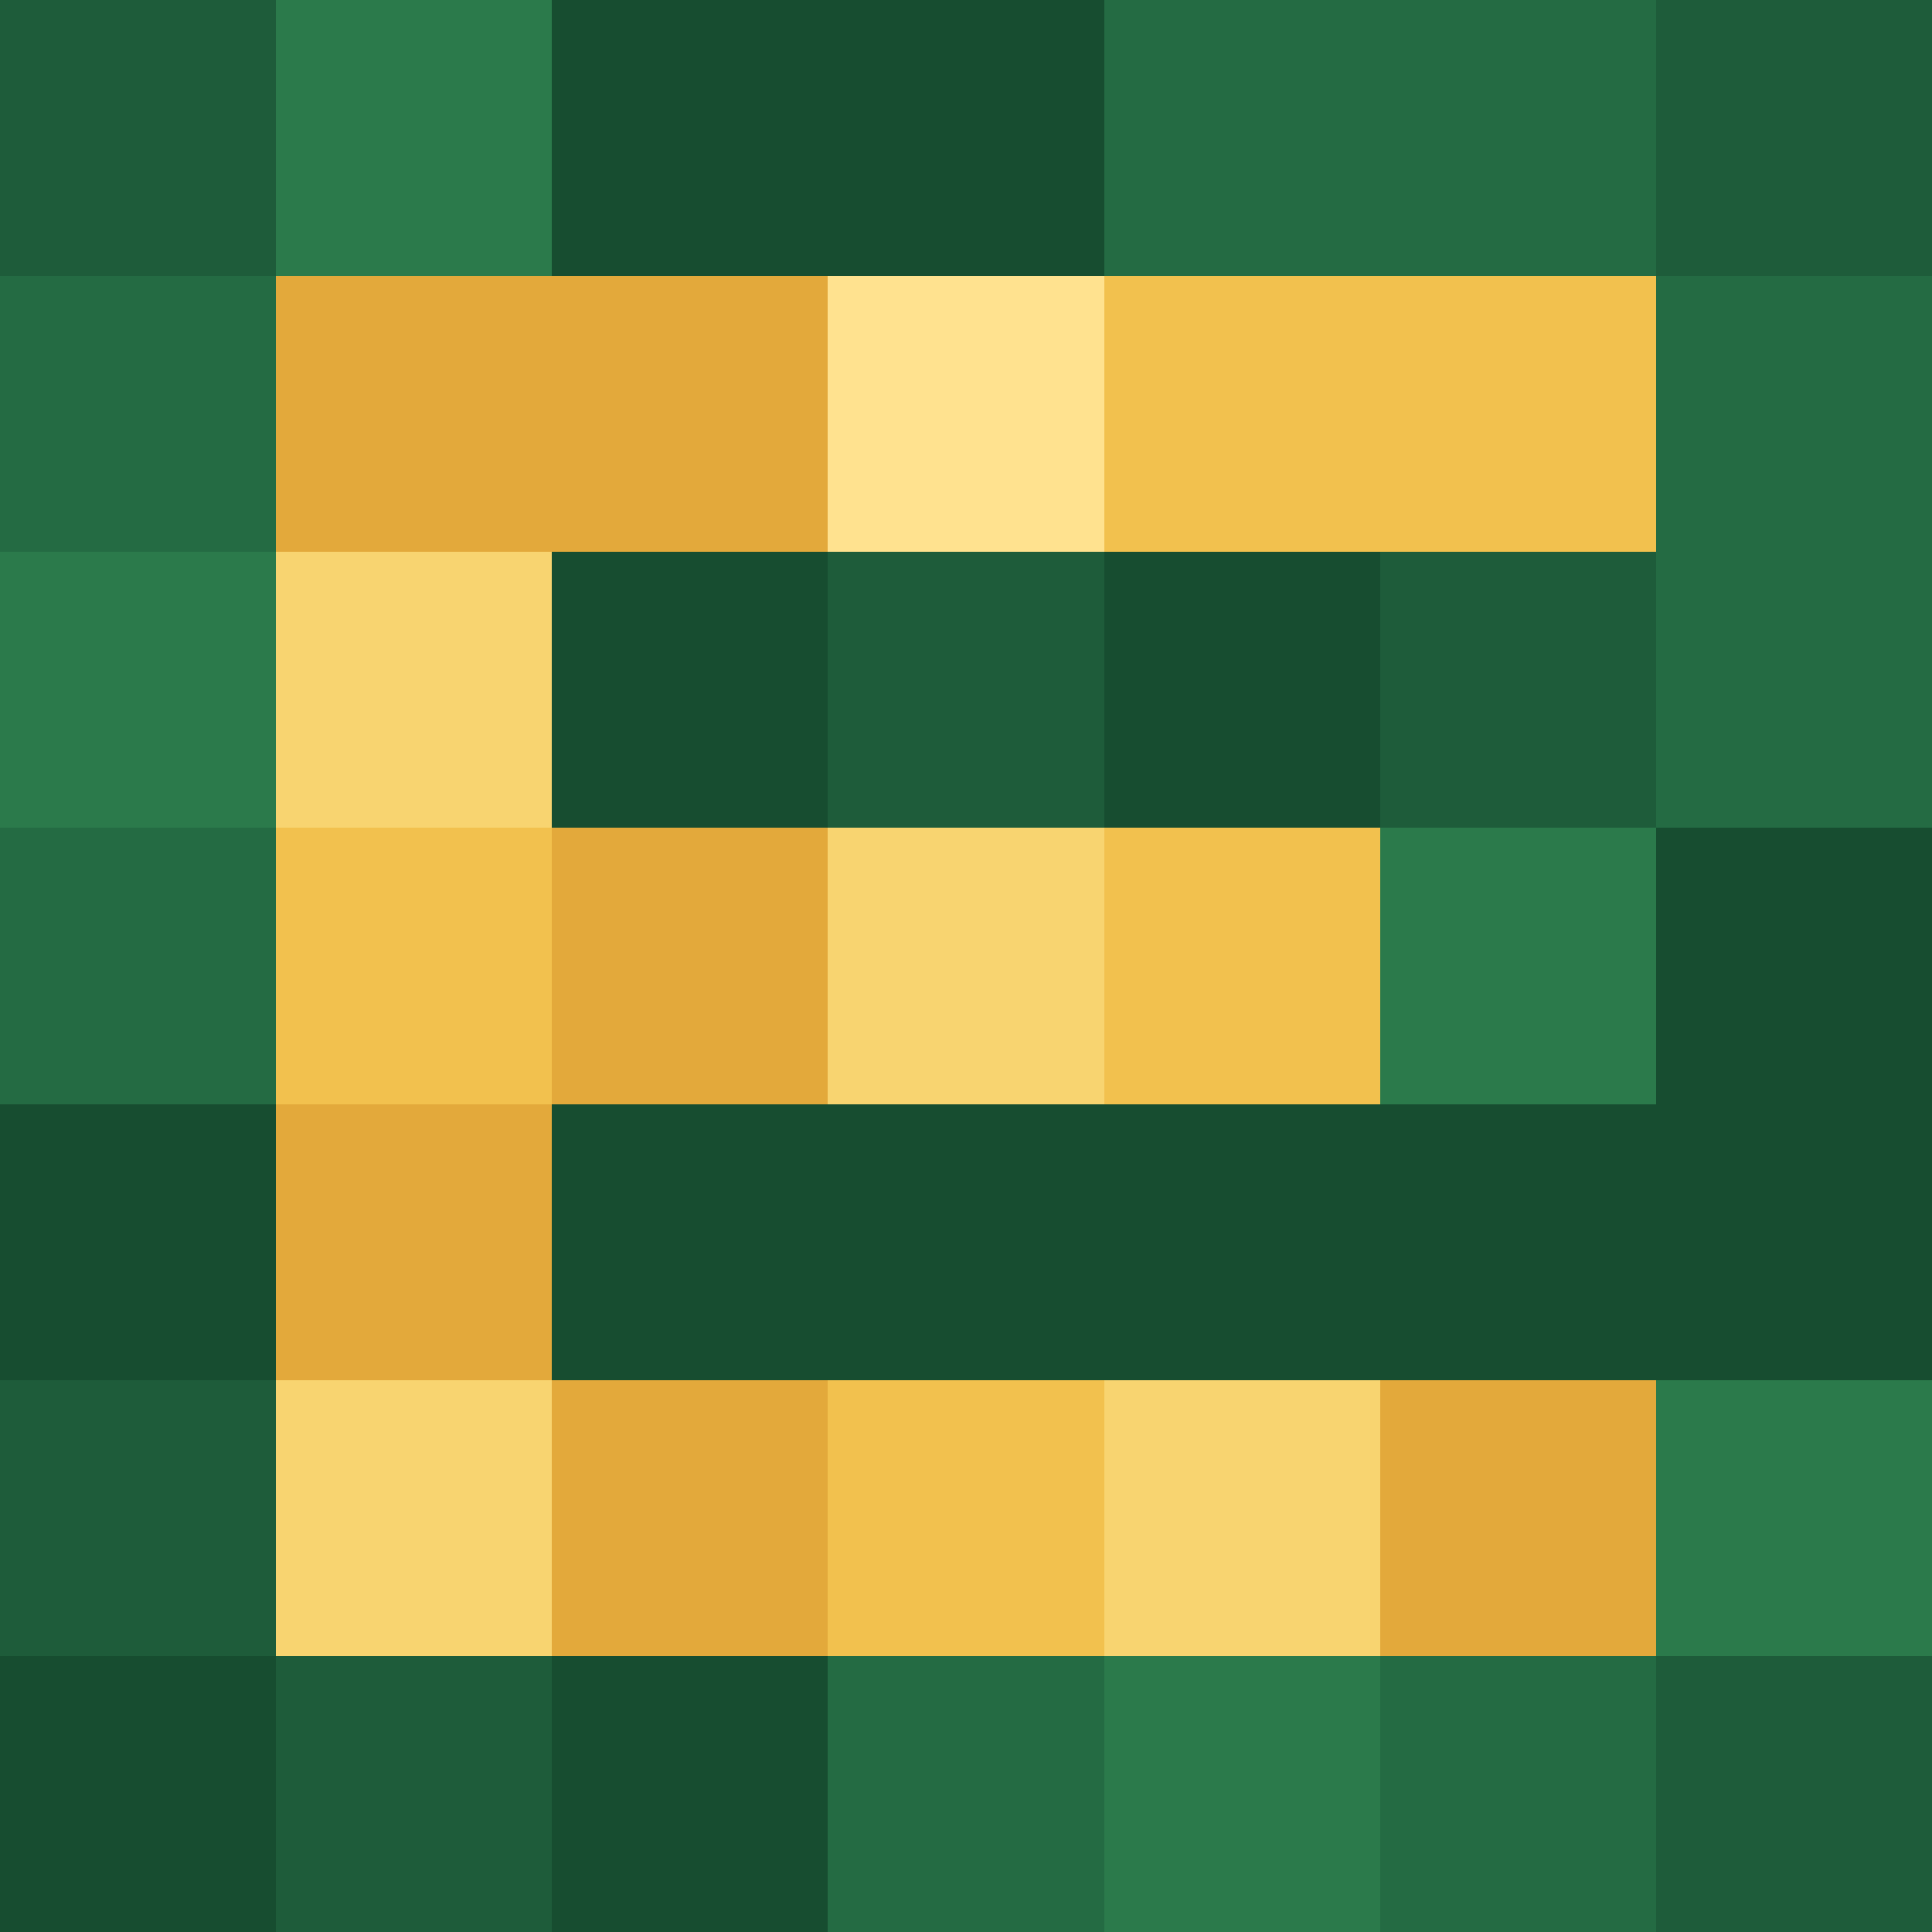
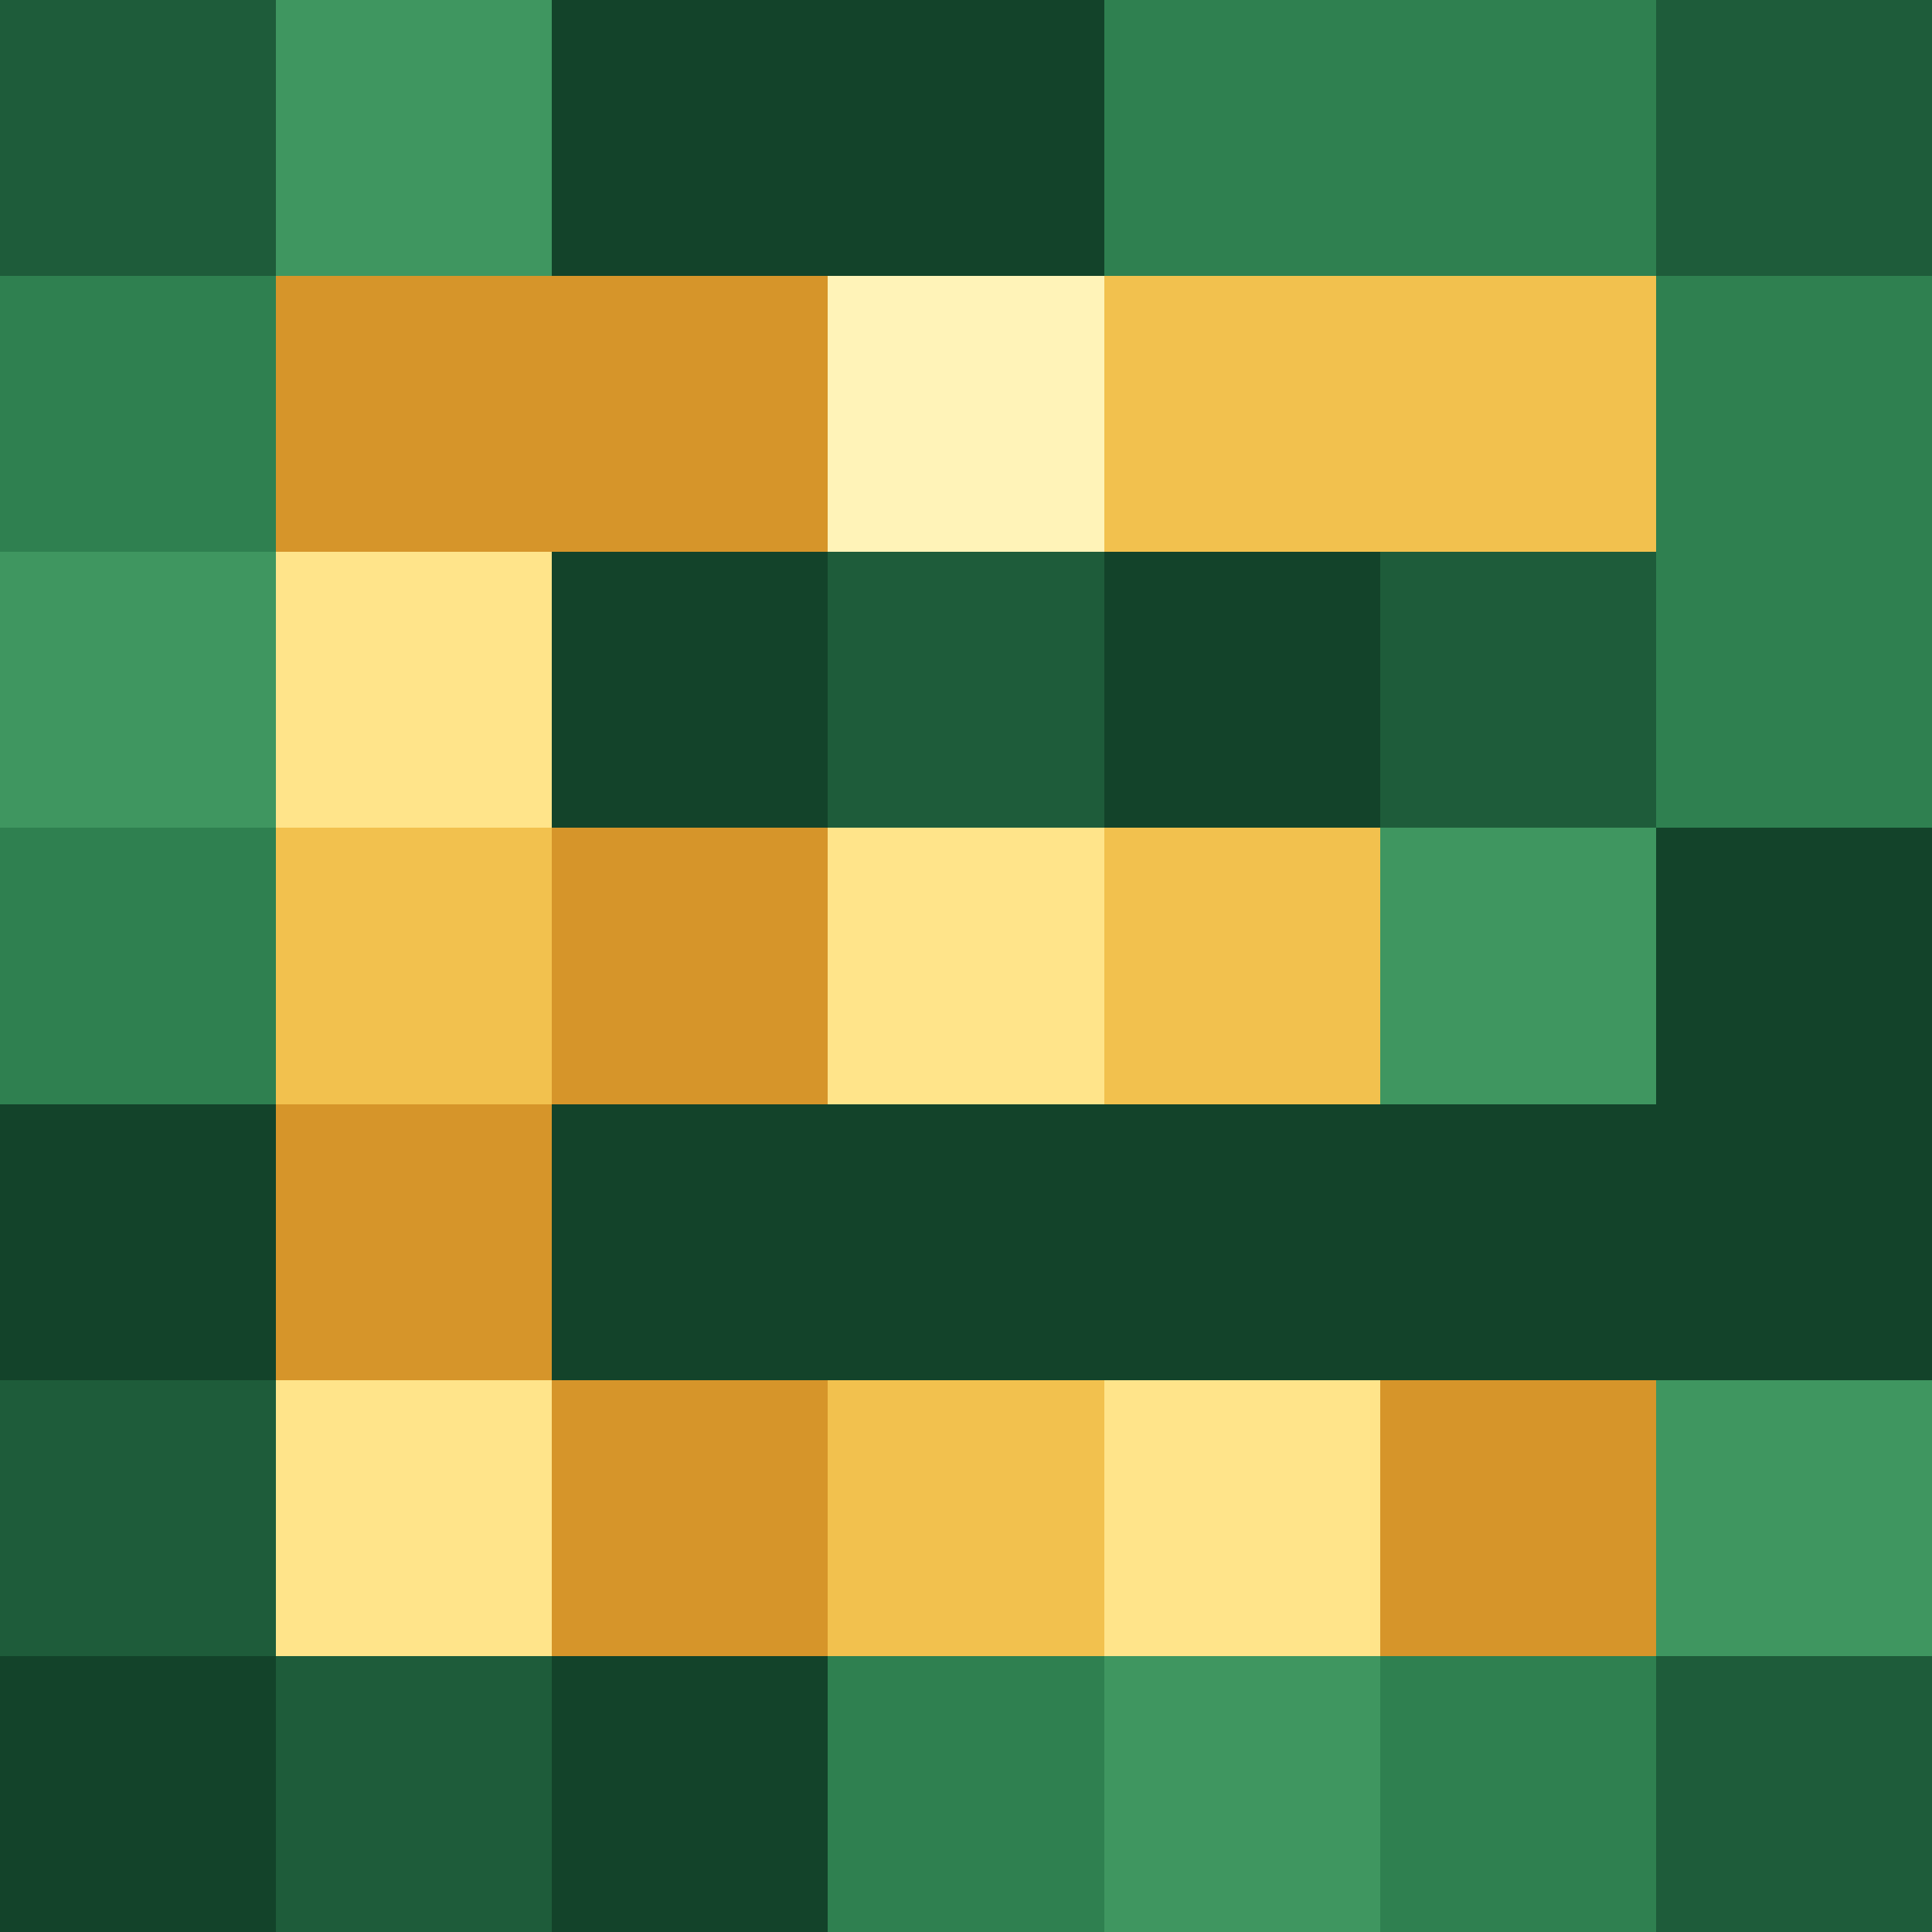
<svg xmlns="http://www.w3.org/2000/svg" viewBox="0 0 7 7" shape-rendering="crispEdges">
  <rect x="0" y="0" width="1" height="1" fill="#1e5c3a" />
-   <rect x="1" y="0" width="1" height="1" fill="#2b7a4b" />
-   <rect x="2" y="0" width="1" height="1" fill="#174d30" />
-   <rect x="3" y="0" width="1" height="1" fill="#174d30" />
-   <rect x="4" y="0" width="1" height="1" fill="#246b43" />
-   <rect x="5" y="0" width="1" height="1" fill="#246b43" />
+   <rect x="1" y="0" width="1" height="1" fill="#3f9660" />
+   <rect x="2" y="0" width="1" height="1" fill="#13432a" />
+   <rect x="3" y="0" width="1" height="1" fill="#13432a" />
+   <rect x="4" y="0" width="1" height="1" fill="#2f8050" />
+   <rect x="5" y="0" width="1" height="1" fill="#2f8050" />
  <rect x="6" y="0" width="1" height="1" fill="#1e5c3a" />
-   <rect x="0" y="1" width="1" height="1" fill="#246b43" />
-   <rect x="1" y="1" width="1" height="1" fill="#e3a93b" />
-   <rect x="2" y="1" width="1" height="1" fill="#e3a93b" />
-   <rect x="3" y="1" width="1" height="1" fill="#ffe28f" />
+   <rect x="0" y="1" width="1" height="1" fill="#2f8050" />
+   <rect x="1" y="1" width="1" height="1" fill="#d6952a" />
+   <rect x="2" y="1" width="1" height="1" fill="#d6952a" />
+   <rect x="3" y="1" width="1" height="1" fill="#fff3b8" />
  <rect x="4" y="1" width="1" height="1" fill="#f2c14e" />
  <rect x="5" y="1" width="1" height="1" fill="#f2c14e" />
-   <rect x="6" y="1" width="1" height="1" fill="#246b43" />
-   <rect x="0" y="2" width="1" height="1" fill="#2b7a4b" />
-   <rect x="1" y="2" width="1" height="1" fill="#f8d470" />
-   <rect x="2" y="2" width="1" height="1" fill="#174d30" />
+   <rect x="6" y="1" width="1" height="1" fill="#2f8050" />
+   <rect x="0" y="2" width="1" height="1" fill="#3f9660" />
+   <rect x="1" y="2" width="1" height="1" fill="#ffe48a" />
+   <rect x="2" y="2" width="1" height="1" fill="#13432a" />
  <rect x="3" y="2" width="1" height="1" fill="#1e5c3a" />
-   <rect x="4" y="2" width="1" height="1" fill="#174d30" />
+   <rect x="4" y="2" width="1" height="1" fill="#13432a" />
  <rect x="5" y="2" width="1" height="1" fill="#1e5c3a" />
-   <rect x="6" y="2" width="1" height="1" fill="#246b43" />
-   <rect x="0" y="3" width="1" height="1" fill="#246b43" />
+   <rect x="6" y="2" width="1" height="1" fill="#2f8050" />
+   <rect x="0" y="3" width="1" height="1" fill="#2f8050" />
  <rect x="1" y="3" width="1" height="1" fill="#f2c14e" />
-   <rect x="2" y="3" width="1" height="1" fill="#e3a93b" />
-   <rect x="3" y="3" width="1" height="1" fill="#f8d470" />
+   <rect x="2" y="3" width="1" height="1" fill="#d6952a" />
+   <rect x="3" y="3" width="1" height="1" fill="#ffe48a" />
  <rect x="4" y="3" width="1" height="1" fill="#f2c14e" />
-   <rect x="5" y="3" width="1" height="1" fill="#2b7a4b" />
-   <rect x="6" y="3" width="1" height="1" fill="#174d30" />
-   <rect x="0" y="4" width="1" height="1" fill="#174d30" />
-   <rect x="1" y="4" width="1" height="1" fill="#e3a93b" />
-   <rect x="2" y="4" width="1" height="1" fill="#174d30" />
-   <rect x="3" y="4" width="1" height="1" fill="#174d30" />
-   <rect x="4" y="4" width="1" height="1" fill="#174d30" />
-   <rect x="5" y="4" width="1" height="1" fill="#174d30" />
-   <rect x="6" y="4" width="1" height="1" fill="#174d30" />
+   <rect x="5" y="3" width="1" height="1" fill="#3f9660" />
+   <rect x="6" y="3" width="1" height="1" fill="#13432a" />
+   <rect x="0" y="4" width="1" height="1" fill="#13432a" />
+   <rect x="1" y="4" width="1" height="1" fill="#d6952a" />
+   <rect x="2" y="4" width="1" height="1" fill="#13432a" />
+   <rect x="3" y="4" width="1" height="1" fill="#13432a" />
+   <rect x="4" y="4" width="1" height="1" fill="#13432a" />
+   <rect x="5" y="4" width="1" height="1" fill="#13432a" />
+   <rect x="6" y="4" width="1" height="1" fill="#13432a" />
  <rect x="0" y="5" width="1" height="1" fill="#1e5c3a" />
-   <rect x="1" y="5" width="1" height="1" fill="#f8d470" />
-   <rect x="2" y="5" width="1" height="1" fill="#e3a93b" />
+   <rect x="1" y="5" width="1" height="1" fill="#ffe48a" />
+   <rect x="2" y="5" width="1" height="1" fill="#d6952a" />
  <rect x="3" y="5" width="1" height="1" fill="#f2c14e" />
-   <rect x="4" y="5" width="1" height="1" fill="#f8d470" />
-   <rect x="5" y="5" width="1" height="1" fill="#e3a93b" />
-   <rect x="6" y="5" width="1" height="1" fill="#2b7a4b" />
-   <rect x="0" y="6" width="1" height="1" fill="#174d30" />
+   <rect x="4" y="5" width="1" height="1" fill="#ffe48a" />
+   <rect x="5" y="5" width="1" height="1" fill="#d6952a" />
+   <rect x="6" y="5" width="1" height="1" fill="#3f9660" />
+   <rect x="0" y="6" width="1" height="1" fill="#13432a" />
  <rect x="1" y="6" width="1" height="1" fill="#1e5c3a" />
-   <rect x="2" y="6" width="1" height="1" fill="#174d30" />
-   <rect x="3" y="6" width="1" height="1" fill="#246b43" />
-   <rect x="4" y="6" width="1" height="1" fill="#2b7a4b" />
-   <rect x="5" y="6" width="1" height="1" fill="#246b43" />
+   <rect x="2" y="6" width="1" height="1" fill="#13432a" />
+   <rect x="3" y="6" width="1" height="1" fill="#2f8050" />
+   <rect x="4" y="6" width="1" height="1" fill="#3f9660" />
+   <rect x="5" y="6" width="1" height="1" fill="#2f8050" />
  <rect x="6" y="6" width="1" height="1" fill="#1e5c3a" />
</svg>
